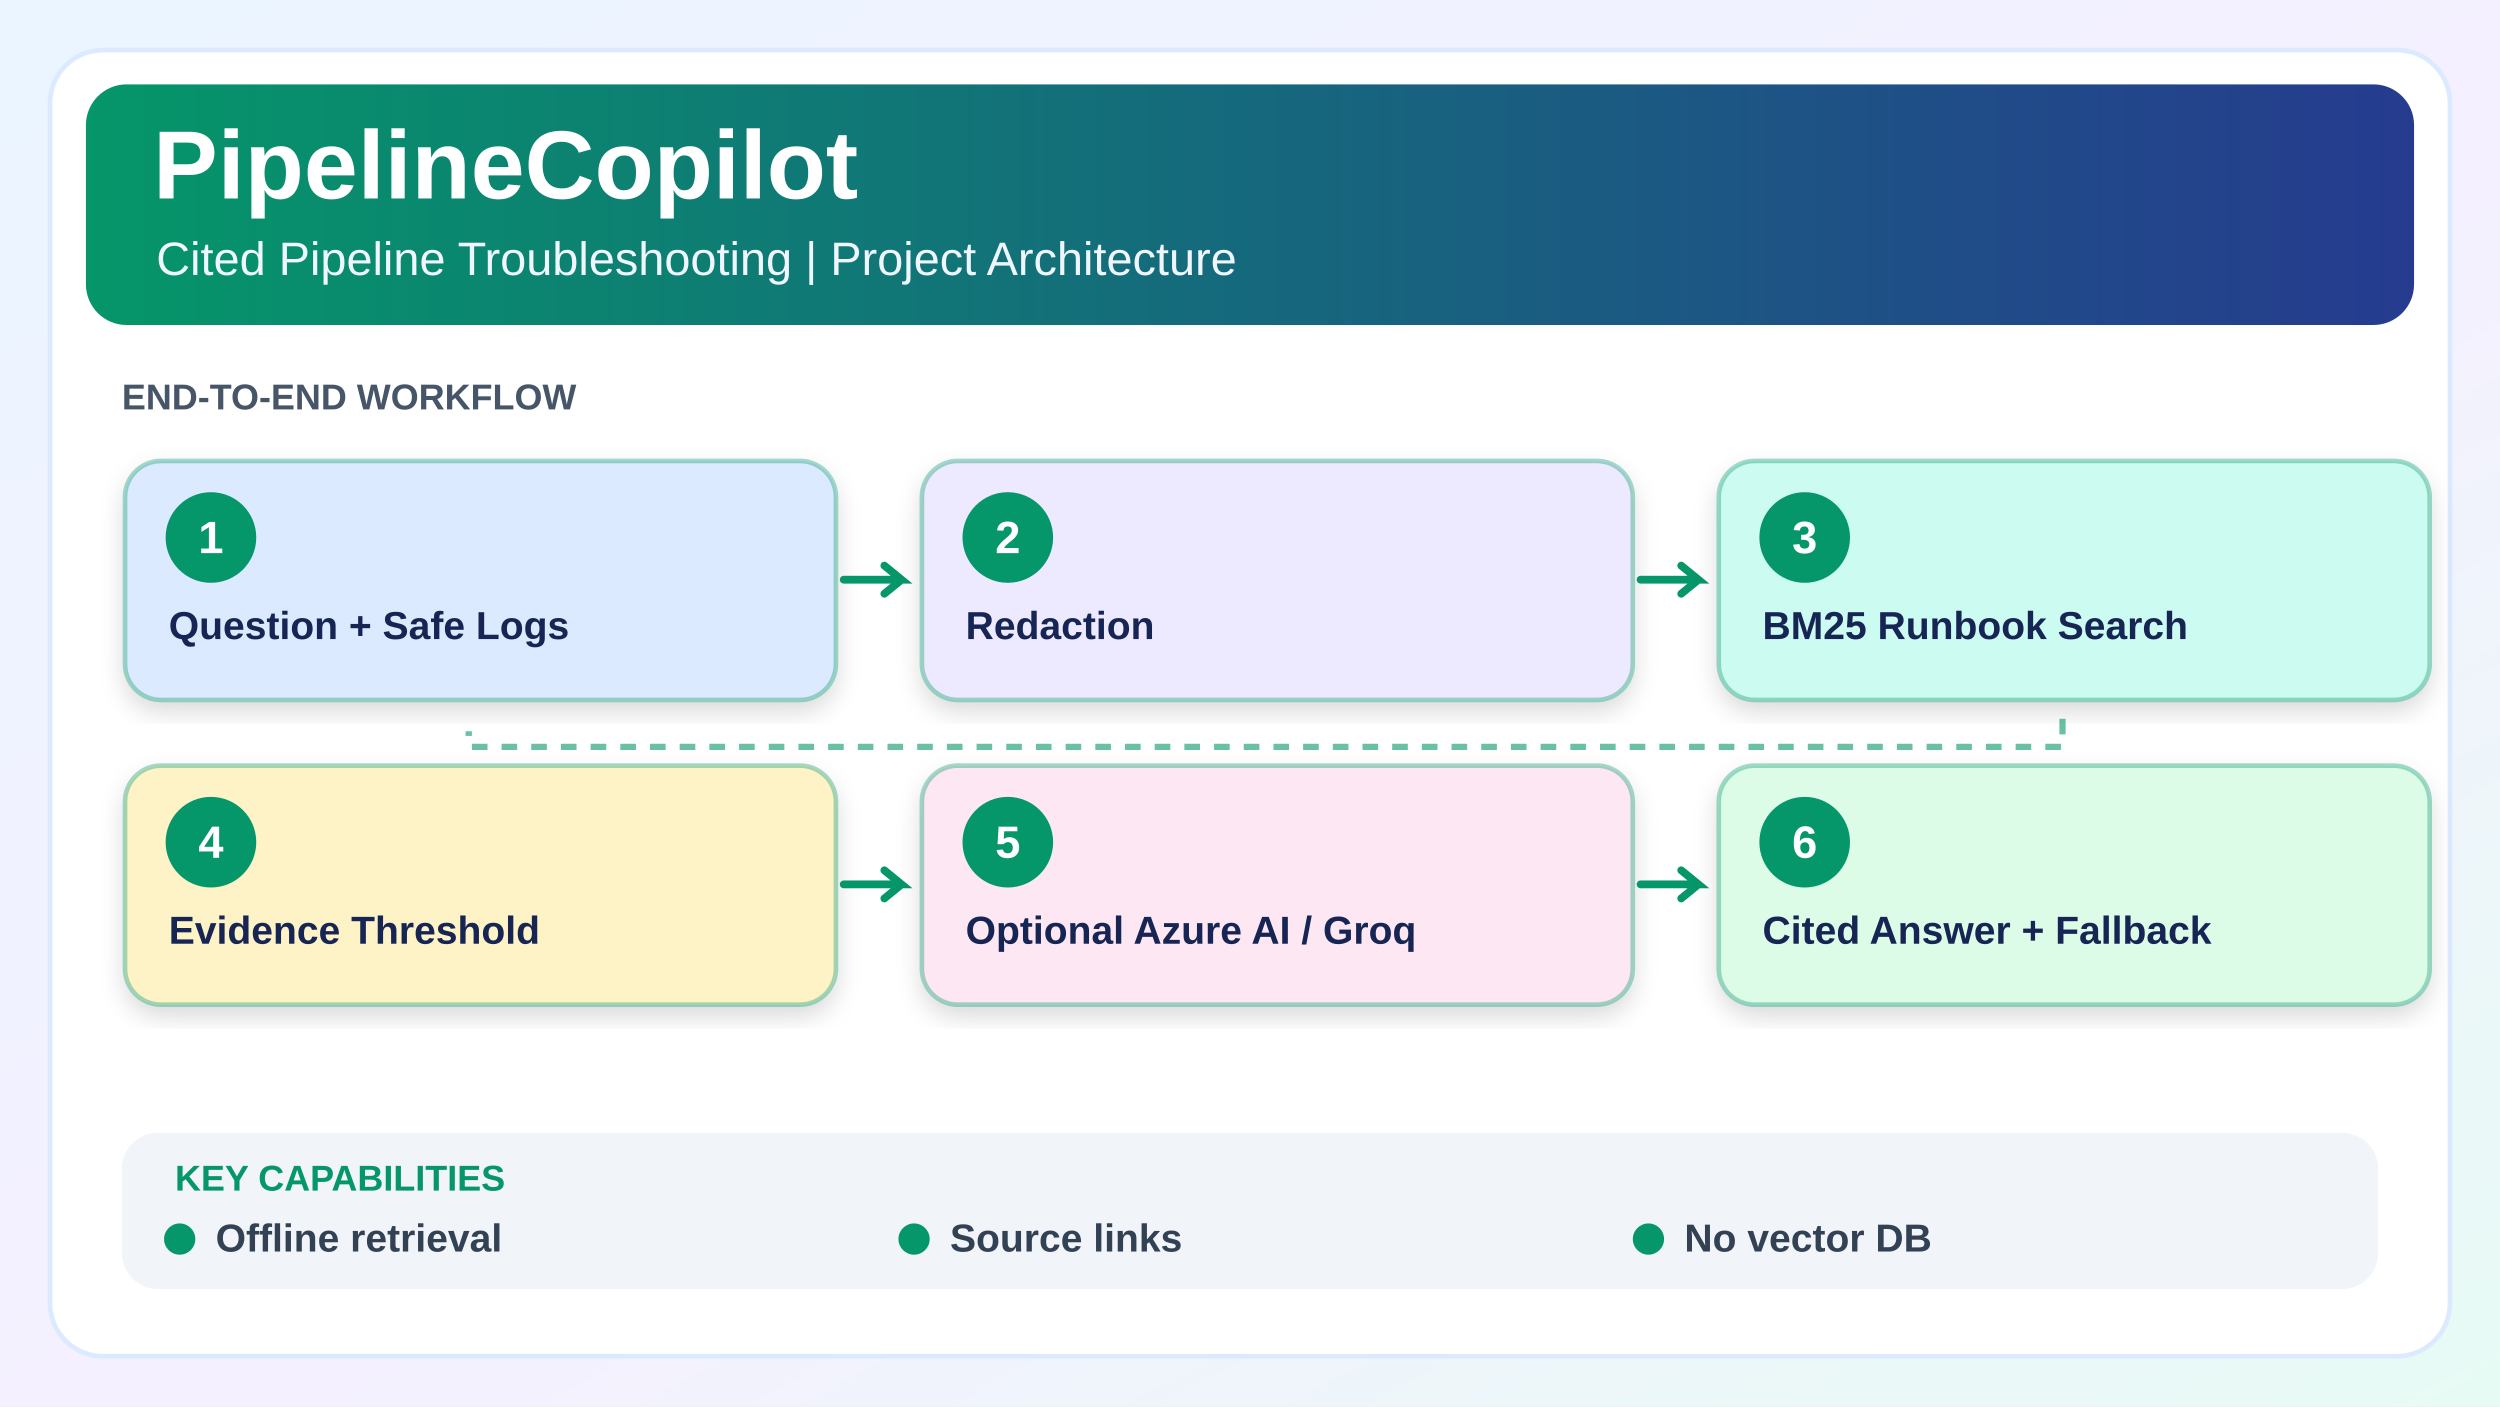
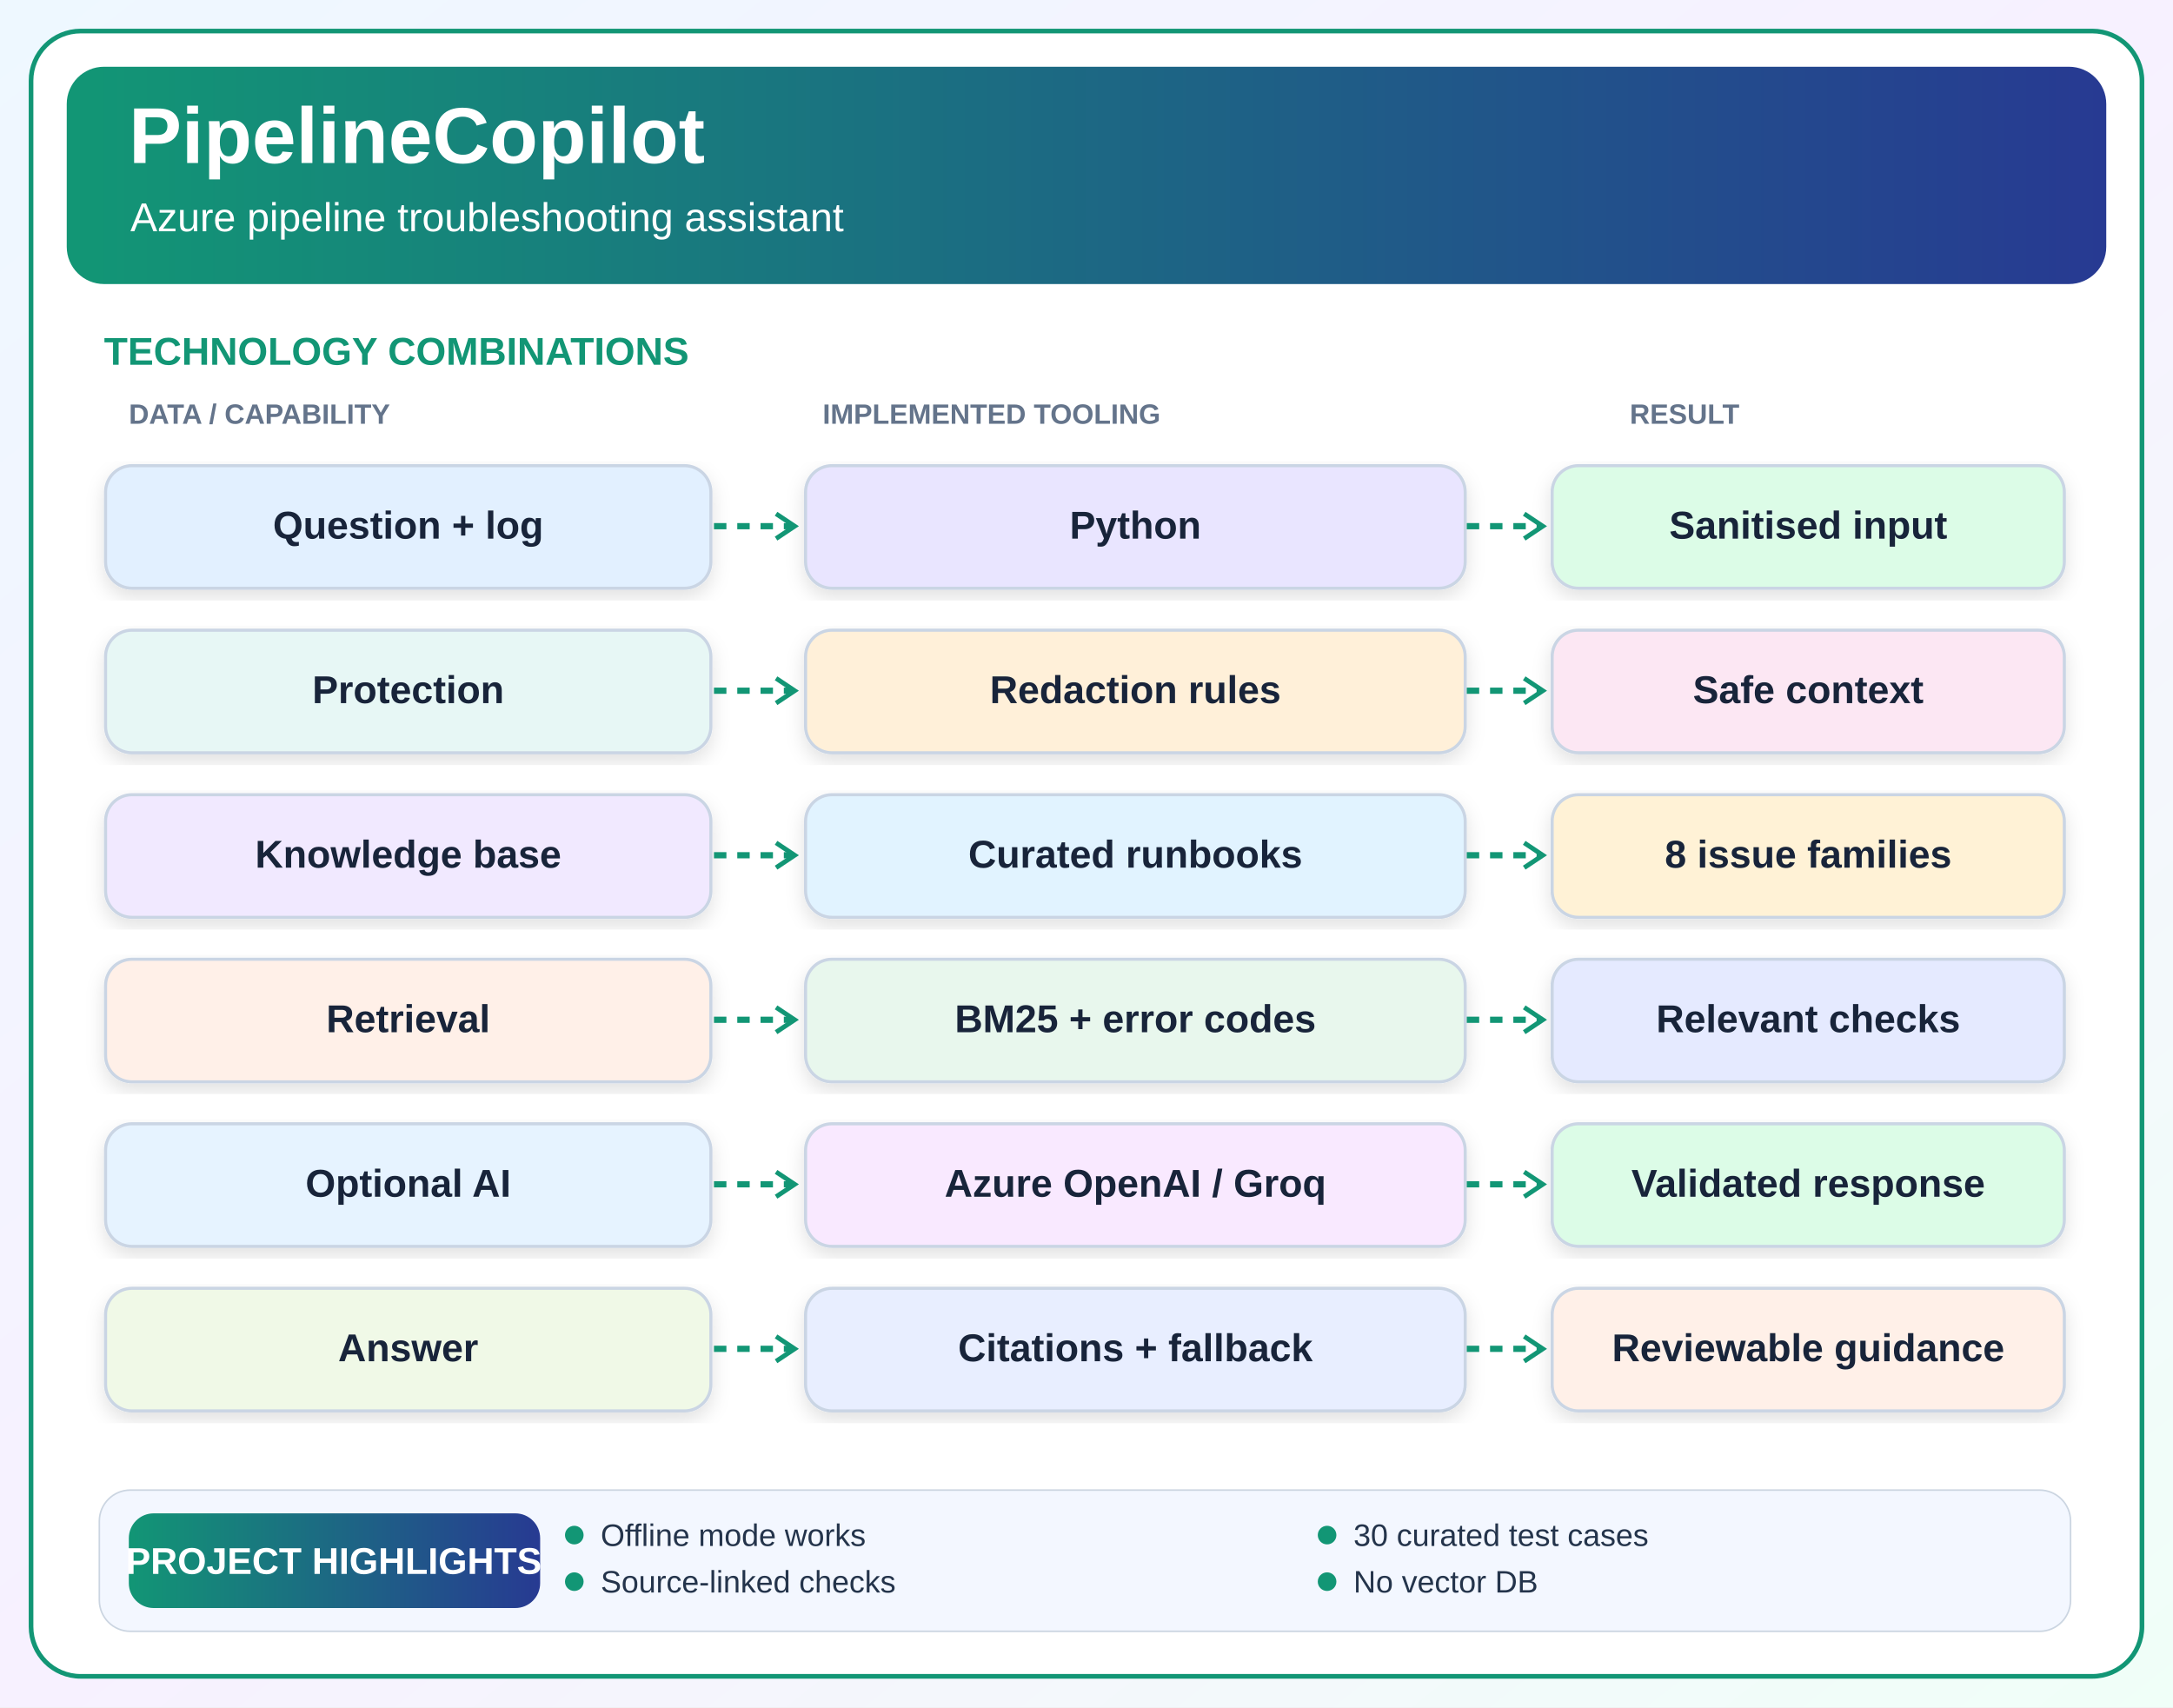
- <svg xmlns="http://www.w3.org/2000/svg" width="1600" height="900" viewBox="0 0 1600 900">
+ <svg xmlns="http://www.w3.org/2000/svg" width="1400" height="1100" viewBox="0 0 1400 1100">
  <defs>
-     <linearGradient id="back" x2="1" y2="1">
-       <stop stop-color="#eaf5ff" />
-       <stop offset=".55" stop-color="#f5f0ff" />
-       <stop offset="1" stop-color="#e7fbf5" />
+     <linearGradient id="bg" x2="1" y2="1">
+       <stop stop-color="#eef8ff" />
+       <stop offset=".5" stop-color="#f7f1ff" />
+       <stop offset="1" stop-color="#f0fff8" />
    </linearGradient>
-     <linearGradient id="head" x2="1" y2="0">
-       <stop stop-color="#059669" />
-       <stop offset="1" stop-color="#263b8f" />
+     <linearGradient id="banner" x2="1">
+       <stop stop-color="#129675" />
+       <stop offset="1" stop-color="#273a92" />
    </linearGradient>
    <filter id="shadow">
-       <feDropShadow dx="0" dy="7" stdDeviation="8" flood-opacity=".15" />
+       <feDropShadow dx="0" dy="5" stdDeviation="6" flood-opacity=".12" />
    </filter>
  </defs>
-   <rect width="1600" height="900" fill="url(#back)" />
-   <rect x="32" y="32" width="1536" height="836" rx="34" fill="#fff" stroke="#dbeafe" stroke-width="3" />
-   <rect x="55" y="54" width="1490" height="154" rx="26" fill="url(#head)" />
-   <text x="98" y="127" font-family="Arial,sans-serif" font-size="62" font-weight="bold" fill="white">PipelineCopilot</text>
-   <text x="100" y="176" font-family="Arial,sans-serif" font-size="30" fill="#eff6ff">Cited Pipeline Troubleshooting  |  Project Architecture</text>
-   <text x="78" y="262" font-family="Arial,sans-serif" font-size="23" font-weight="bold" fill="#475569">END-TO-END WORKFLOW</text>
-   <rect x="80" y="295" width="455" height="153" rx="23" fill="#dbeafe" stroke="#059669" stroke-opacity=".35" stroke-width="3" filter="url(#shadow)" />
-   <circle cx="135" cy="344" r="29" fill="#059669" />
-   <text x="135" y="354" font-family="Arial" font-size="29" font-weight="bold" text-anchor="middle" fill="white">1</text>
-   <text x="108" y="409" font-family="Arial" font-size="25" font-weight="bold" fill="#172554">Question + Safe Logs</text>
-   <path d="M540 371 h37 l-11 -9 m11 9 l-11 9" stroke="#059669" stroke-width="5" stroke-linecap="round" fill="none" />
-   <rect x="590" y="295" width="455" height="153" rx="23" fill="#ede9fe" stroke="#059669" stroke-opacity=".35" stroke-width="3" filter="url(#shadow)" />
-   <circle cx="645" cy="344" r="29" fill="#059669" />
-   <text x="645" y="354" font-family="Arial" font-size="29" font-weight="bold" text-anchor="middle" fill="white">2</text>
-   <text x="618" y="409" font-family="Arial" font-size="25" font-weight="bold" fill="#172554">Redaction</text>
-   <path d="M1050 371 h37 l-11 -9 m11 9 l-11 9" stroke="#059669" stroke-width="5" stroke-linecap="round" fill="none" />
-   <rect x="1100" y="295" width="455" height="153" rx="23" fill="#ccfbf1" stroke="#059669" stroke-opacity=".35" stroke-width="3" filter="url(#shadow)" />
-   <circle cx="1155" cy="344" r="29" fill="#059669" />
-   <text x="1155" y="354" font-family="Arial" font-size="29" font-weight="bold" text-anchor="middle" fill="white">3</text>
-   <text x="1128" y="409" font-family="Arial" font-size="25" font-weight="bold" fill="#172554">BM25 Runbook Search</text>
-   <rect x="80" y="490" width="455" height="153" rx="23" fill="#fef3c7" stroke="#059669" stroke-opacity=".35" stroke-width="3" filter="url(#shadow)" />
-   <circle cx="135" cy="539" r="29" fill="#059669" />
-   <text x="135" y="549" font-family="Arial" font-size="29" font-weight="bold" text-anchor="middle" fill="white">4</text>
-   <text x="108" y="604" font-family="Arial" font-size="25" font-weight="bold" fill="#172554">Evidence Threshold</text>
-   <path d="M540 566 h37 l-11 -9 m11 9 l-11 9" stroke="#059669" stroke-width="5" stroke-linecap="round" fill="none" />
-   <rect x="590" y="490" width="455" height="153" rx="23" fill="#fce7f3" stroke="#059669" stroke-opacity=".35" stroke-width="3" filter="url(#shadow)" />
-   <circle cx="645" cy="539" r="29" fill="#059669" />
-   <text x="645" y="549" font-family="Arial" font-size="29" font-weight="bold" text-anchor="middle" fill="white">5</text>
-   <text x="618" y="604" font-family="Arial" font-size="25" font-weight="bold" fill="#172554">Optional Azure AI / Groq</text>
-   <path d="M1050 566 h37 l-11 -9 m11 9 l-11 9" stroke="#059669" stroke-width="5" stroke-linecap="round" fill="none" />
-   <rect x="1100" y="490" width="455" height="153" rx="23" fill="#dcfce7" stroke="#059669" stroke-opacity=".35" stroke-width="3" filter="url(#shadow)" />
-   <circle cx="1155" cy="539" r="29" fill="#059669" />
-   <text x="1155" y="549" font-family="Arial" font-size="29" font-weight="bold" text-anchor="middle" fill="white">6</text>
-   <text x="1128" y="604" font-family="Arial" font-size="25" font-weight="bold" fill="#172554">Cited Answer + Fallback</text>
-   <path d="M1320 460 v18 H300 v-10" stroke="#059669" stroke-width="4" stroke-dasharray="10 9" fill="none" opacity=".6" />
-   <rect x="78" y="725" width="1444" height="100" rx="23" fill="#f1f5f9" />
-   <text x="112" y="762" font-family="Arial" font-size="23" font-weight="bold" fill="#059669">KEY CAPABILITIES</text>
-   <circle cx="115" cy="793" r="10" fill="#059669" />
-   <text x="138" y="801" font-family="Arial" font-size="25" font-weight="bold" fill="#334155">Offline retrieval</text>
-   <circle cx="585" cy="793" r="10" fill="#059669" />
-   <text x="608" y="801" font-family="Arial" font-size="25" font-weight="bold" fill="#334155">Source links</text>
-   <circle cx="1055" cy="793" r="10" fill="#059669" />
-   <text x="1078" y="801" font-family="Arial" font-size="25" font-weight="bold" fill="#334155">No vector DB</text>
+   <rect width="1400" height="1100" fill="url(#bg)" />
+   <rect x="20" y="20" width="1360" height="1060" rx="32" fill="white" stroke="#129675" stroke-width="3" />
+   <rect x="43" y="43" width="1314" height="140" rx="24" fill="url(#banner)" />
+   <text x="83" y="105" font-size="51" font-weight="bold" font-family="Arial" fill="white">PipelineCopilot</text>
+   <text x="84" y="149" font-size="26" font-family="Arial" fill="white">Azure pipeline troubleshooting assistant</text>
+   <text x="67" y="235" font-size="25" font-weight="bold" font-family="Arial" fill="#129675">TECHNOLOGY COMBINATIONS</text>
+   <text x="83" y="273" font-size="18" font-weight="bold" font-family="Arial" fill="#64748b">DATA / CAPABILITY</text>
+   <text x="530" y="273" font-size="18" font-weight="bold" font-family="Arial" fill="#64748b">IMPLEMENTED TOOLING</text>
+   <text x="1050" y="273" font-size="18" font-weight="bold" font-family="Arial" fill="#64748b">RESULT</text>
+   <rect x="68" y="300" width="390" height="79" rx="17" fill="#e2f0ff" stroke="#cad5e4" stroke-width="2" filter="url(#shadow)" />
+   <text x="263" y="347" font-size="25" text-anchor="middle" font-weight="bold" font-family="Arial" fill="#18243a">Question + log</text>
+   <rect x="519" y="300" width="425" height="79" rx="17" fill="#e9e5ff" stroke="#cad5e4" stroke-width="2" filter="url(#shadow)" />
+   <text x="731.5" y="347" font-size="25" text-anchor="middle" font-weight="bold" font-family="Arial" fill="#18243a">Python</text>
+   <rect x="1000" y="300" width="330" height="79" rx="17" fill="#dcfce7" stroke="#cad5e4" stroke-width="2" filter="url(#shadow)" />
+   <text x="1165" y="347" font-size="25" text-anchor="middle" font-weight="bold" font-family="Arial" fill="#18243a">Sanitised input</text>
+   <path d="M460 339 H510 M945 339 H992" stroke="#129675" stroke-width="4" stroke-dasharray="8 7" />
+   <path d="M500 331 l12 8 -12 8 M982 331 l12 8 -12 8" stroke="#129675" stroke-width="3" fill="none" />
+   <rect x="68" y="406" width="390" height="79" rx="17" fill="#e7f7f5" stroke="#cad5e4" stroke-width="2" filter="url(#shadow)" />
+   <text x="263" y="453" font-size="25" text-anchor="middle" font-weight="bold" font-family="Arial" fill="#18243a">Protection</text>
+   <rect x="519" y="406" width="425" height="79" rx="17" fill="#fff0d9" stroke="#cad5e4" stroke-width="2" filter="url(#shadow)" />
+   <text x="731.5" y="453" font-size="25" text-anchor="middle" font-weight="bold" font-family="Arial" fill="#18243a">Redaction rules</text>
+   <rect x="1000" y="406" width="330" height="79" rx="17" fill="#fce7f3" stroke="#cad5e4" stroke-width="2" filter="url(#shadow)" />
+   <text x="1165" y="453" font-size="25" text-anchor="middle" font-weight="bold" font-family="Arial" fill="#18243a">Safe context</text>
+   <path d="M460 445 H510 M945 445 H992" stroke="#129675" stroke-width="4" stroke-dasharray="8 7" />
+   <path d="M500 437 l12 8 -12 8 M982 437 l12 8 -12 8" stroke="#129675" stroke-width="3" fill="none" />
+   <rect x="68" y="512" width="390" height="79" rx="17" fill="#f1e9ff" stroke="#cad5e4" stroke-width="2" filter="url(#shadow)" />
+   <text x="263" y="559" font-size="25" text-anchor="middle" font-weight="bold" font-family="Arial" fill="#18243a">Knowledge base</text>
+   <rect x="519" y="512" width="425" height="79" rx="17" fill="#e1f3ff" stroke="#cad5e4" stroke-width="2" filter="url(#shadow)" />
+   <text x="731.5" y="559" font-size="25" text-anchor="middle" font-weight="bold" font-family="Arial" fill="#18243a">Curated runbooks</text>
+   <rect x="1000" y="512" width="330" height="79" rx="17" fill="#fff2d6" stroke="#cad5e4" stroke-width="2" filter="url(#shadow)" />
+   <text x="1165" y="559" font-size="25" text-anchor="middle" font-weight="bold" font-family="Arial" fill="#18243a">8 issue families</text>
+   <path d="M460 551 H510 M945 551 H992" stroke="#129675" stroke-width="4" stroke-dasharray="8 7" />
+   <path d="M500 543 l12 8 -12 8 M982 543 l12 8 -12 8" stroke="#129675" stroke-width="3" fill="none" />
+   <rect x="68" y="618" width="390" height="79" rx="17" fill="#fff0e8" stroke="#cad5e4" stroke-width="2" filter="url(#shadow)" />
+   <text x="263" y="665" font-size="25" text-anchor="middle" font-weight="bold" font-family="Arial" fill="#18243a">Retrieval</text>
+   <rect x="519" y="618" width="425" height="79" rx="17" fill="#e8f7ed" stroke="#cad5e4" stroke-width="2" filter="url(#shadow)" />
+   <text x="731.5" y="665" font-size="25" text-anchor="middle" font-weight="bold" font-family="Arial" fill="#18243a">BM25 + error codes</text>
+   <rect x="1000" y="618" width="330" height="79" rx="17" fill="#e5eaff" stroke="#cad5e4" stroke-width="2" filter="url(#shadow)" />
+   <text x="1165" y="665" font-size="25" text-anchor="middle" font-weight="bold" font-family="Arial" fill="#18243a">Relevant checks</text>
+   <path d="M460 657 H510 M945 657 H992" stroke="#129675" stroke-width="4" stroke-dasharray="8 7" />
+   <path d="M500 649 l12 8 -12 8 M982 649 l12 8 -12 8" stroke="#129675" stroke-width="3" fill="none" />
+   <rect x="68" y="724" width="390" height="79" rx="17" fill="#e6f3ff" stroke="#cad5e4" stroke-width="2" filter="url(#shadow)" />
+   <text x="263" y="771" font-size="25" text-anchor="middle" font-weight="bold" font-family="Arial" fill="#18243a">Optional AI</text>
+   <rect x="519" y="724" width="425" height="79" rx="17" fill="#f9e9ff" stroke="#cad5e4" stroke-width="2" filter="url(#shadow)" />
+   <text x="731.5" y="771" font-size="25" text-anchor="middle" font-weight="bold" font-family="Arial" fill="#18243a">Azure OpenAI / Groq</text>
+   <rect x="1000" y="724" width="330" height="79" rx="17" fill="#dcfce7" stroke="#cad5e4" stroke-width="2" filter="url(#shadow)" />
+   <text x="1165" y="771" font-size="25" text-anchor="middle" font-weight="bold" font-family="Arial" fill="#18243a">Validated response</text>
+   <path d="M460 763 H510 M945 763 H992" stroke="#129675" stroke-width="4" stroke-dasharray="8 7" />
+   <path d="M500 755 l12 8 -12 8 M982 755 l12 8 -12 8" stroke="#129675" stroke-width="3" fill="none" />
+   <rect x="68" y="830" width="390" height="79" rx="17" fill="#f0f9e7" stroke="#cad5e4" stroke-width="2" filter="url(#shadow)" />
+   <text x="263" y="877" font-size="25" text-anchor="middle" font-weight="bold" font-family="Arial" fill="#18243a">Answer</text>
+   <rect x="519" y="830" width="425" height="79" rx="17" fill="#e8eeff" stroke="#cad5e4" stroke-width="2" filter="url(#shadow)" />
+   <text x="731.5" y="877" font-size="25" text-anchor="middle" font-weight="bold" font-family="Arial" fill="#18243a">Citations + fallback</text>
+   <rect x="1000" y="830" width="330" height="79" rx="17" fill="#fff0e8" stroke="#cad5e4" stroke-width="2" filter="url(#shadow)" />
+   <text x="1165" y="877" font-size="25" text-anchor="middle" font-weight="bold" font-family="Arial" fill="#18243a">Reviewable guidance</text>
+   <path d="M460 869 H510 M945 869 H992" stroke="#129675" stroke-width="4" stroke-dasharray="8 7" />
+   <path d="M500 861 l12 8 -12 8 M982 861 l12 8 -12 8" stroke="#129675" stroke-width="3" fill="none" />
+   <rect x="64" y="960" width="1270" height="91" rx="20" fill="#f3f7ff" stroke="#cbd5e1" />
+   <rect x="83" y="975" width="265" height="61" rx="16" fill="url(#banner)" />
+   <text x="215" y="1014" font-size="24" text-anchor="middle" font-weight="bold" font-family="Arial" fill="white">PROJECT HIGHLIGHTS</text>
+   <circle cx="370" cy="989" r="6" fill="#129675" />
+   <text x="387" y="996" font-size="20" font-family="Arial" fill="#24344b">Offline mode works</text>
+   <circle cx="855" cy="989" r="6" fill="#129675" />
+   <text x="872" y="996" font-size="20" font-family="Arial" fill="#24344b">30 curated test cases</text>
+   <circle cx="370" cy="1019" r="6" fill="#129675" />
+   <text x="387" y="1026" font-size="20" font-family="Arial" fill="#24344b">Source-linked checks</text>
+   <circle cx="855" cy="1019" r="6" fill="#129675" />
+   <text x="872" y="1026" font-size="20" font-family="Arial" fill="#24344b">No vector DB</text>
</svg>
